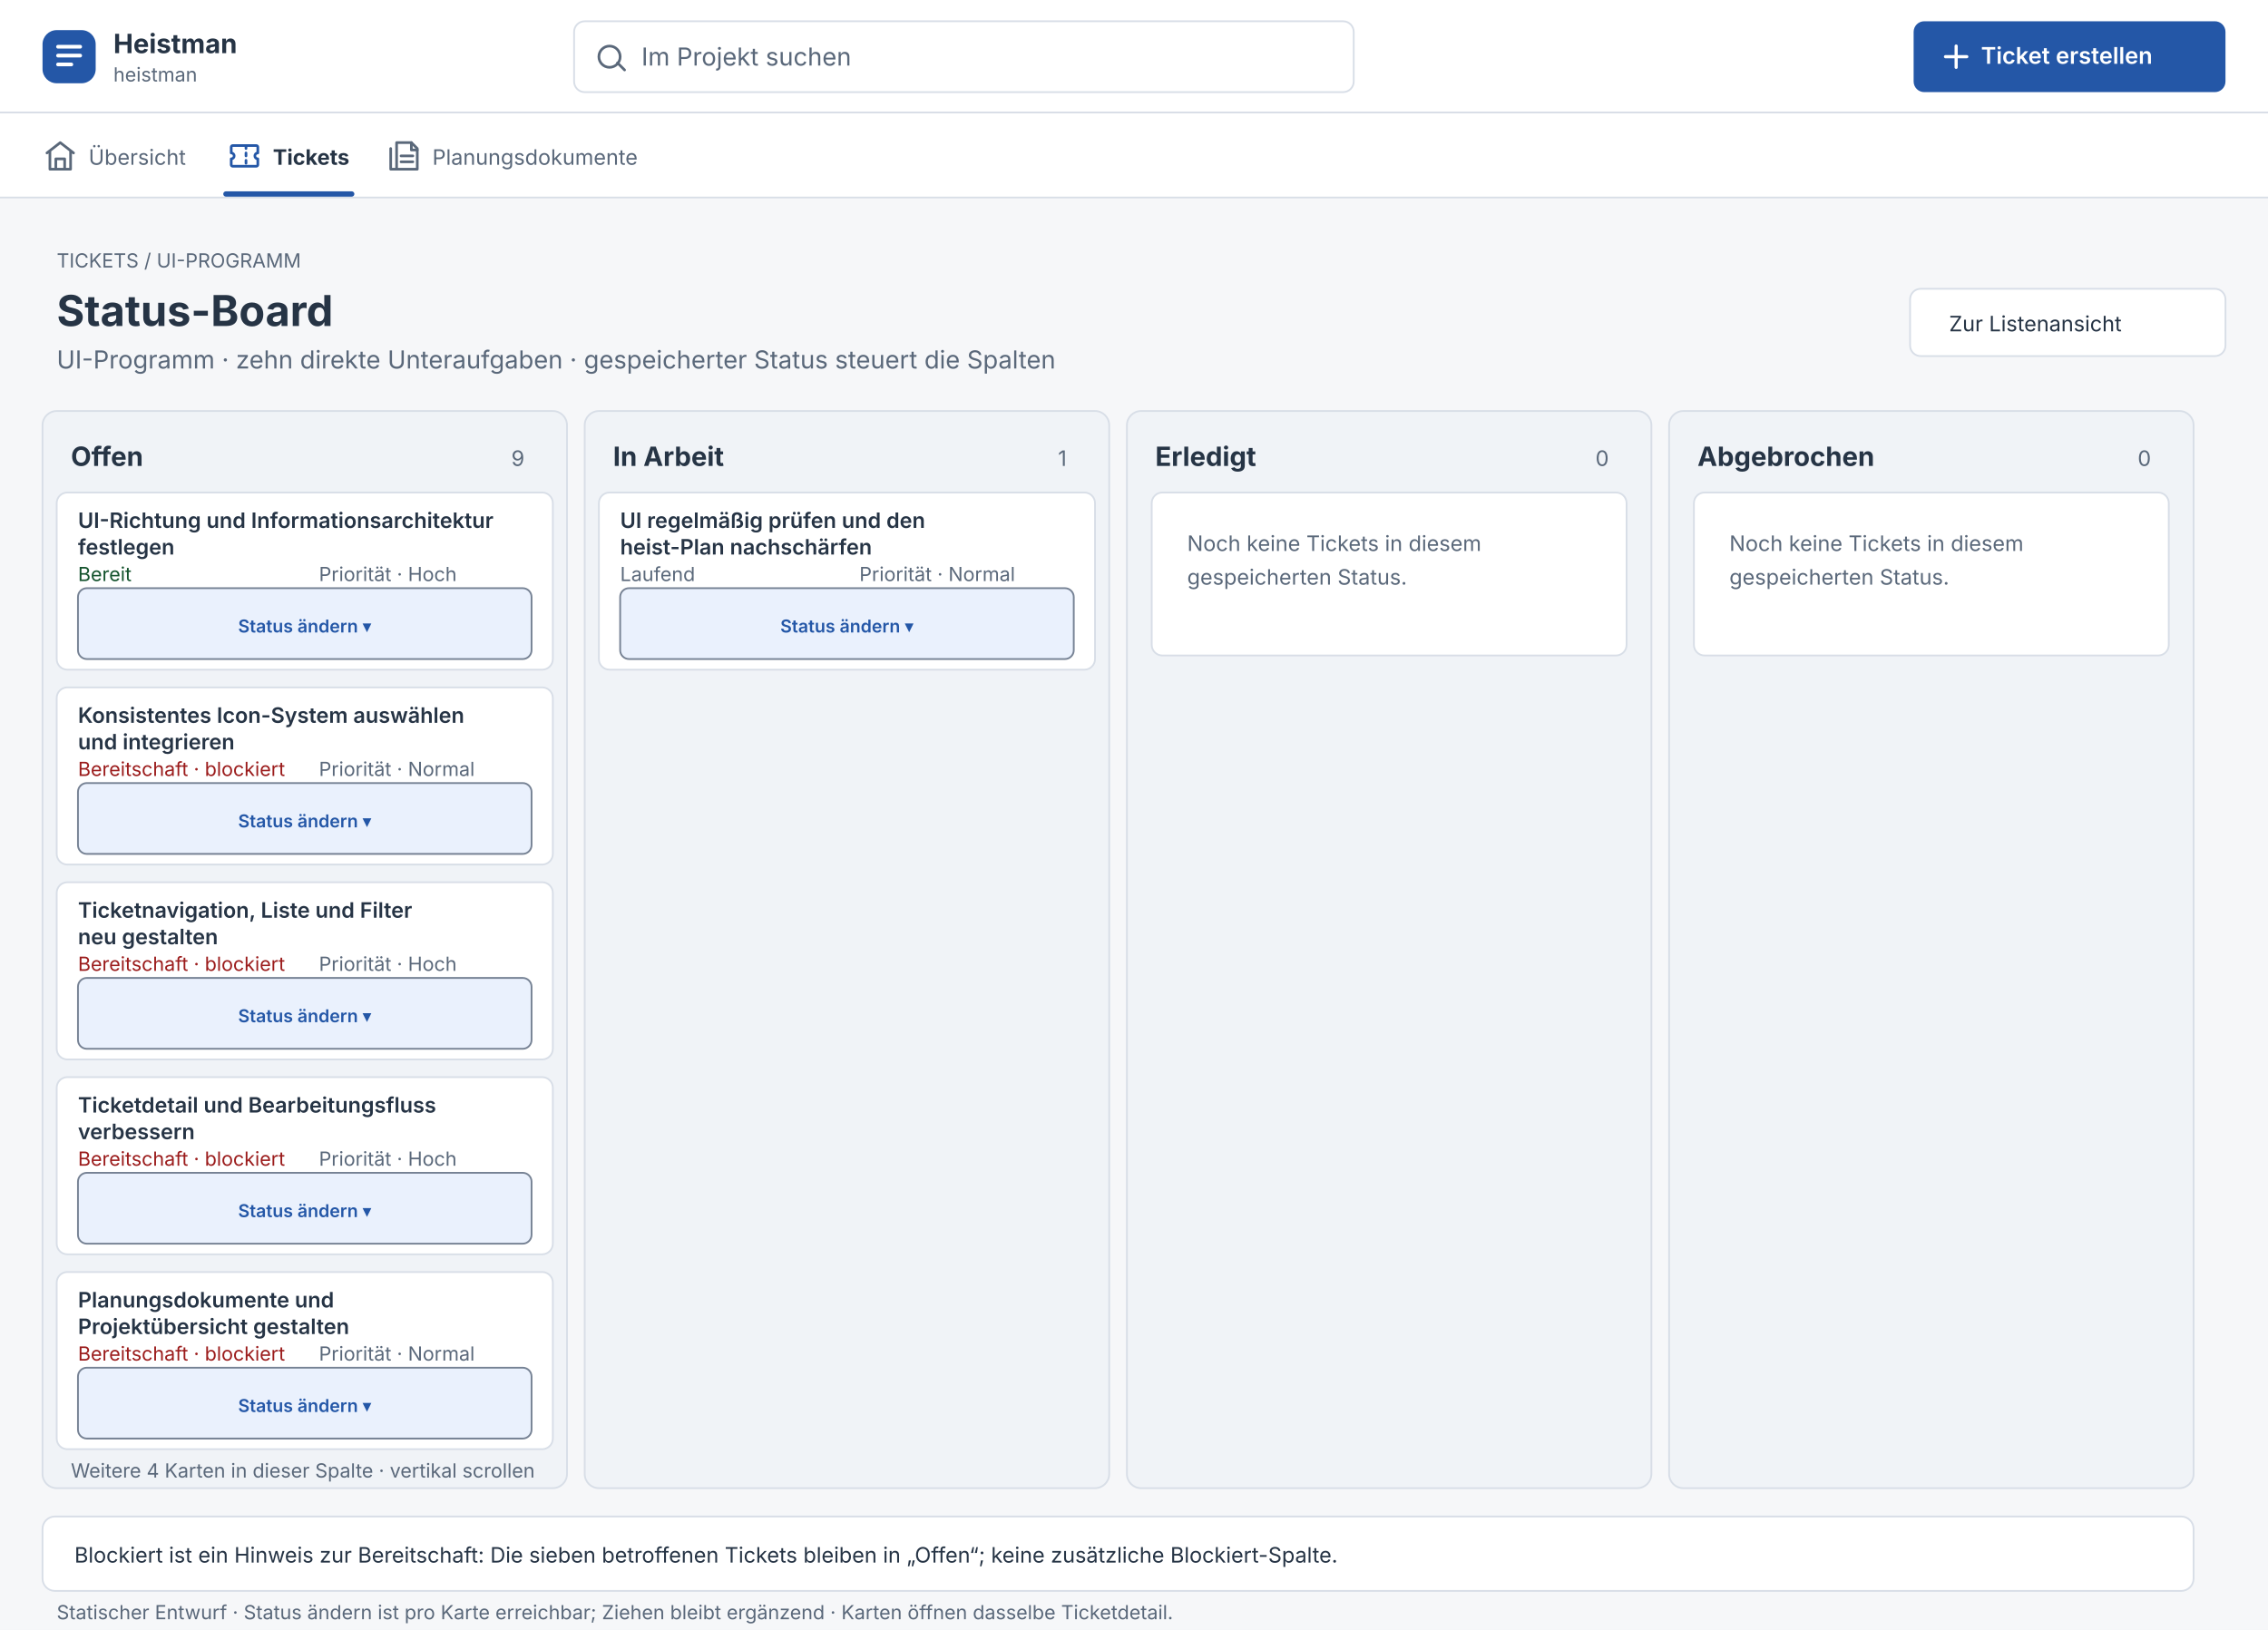
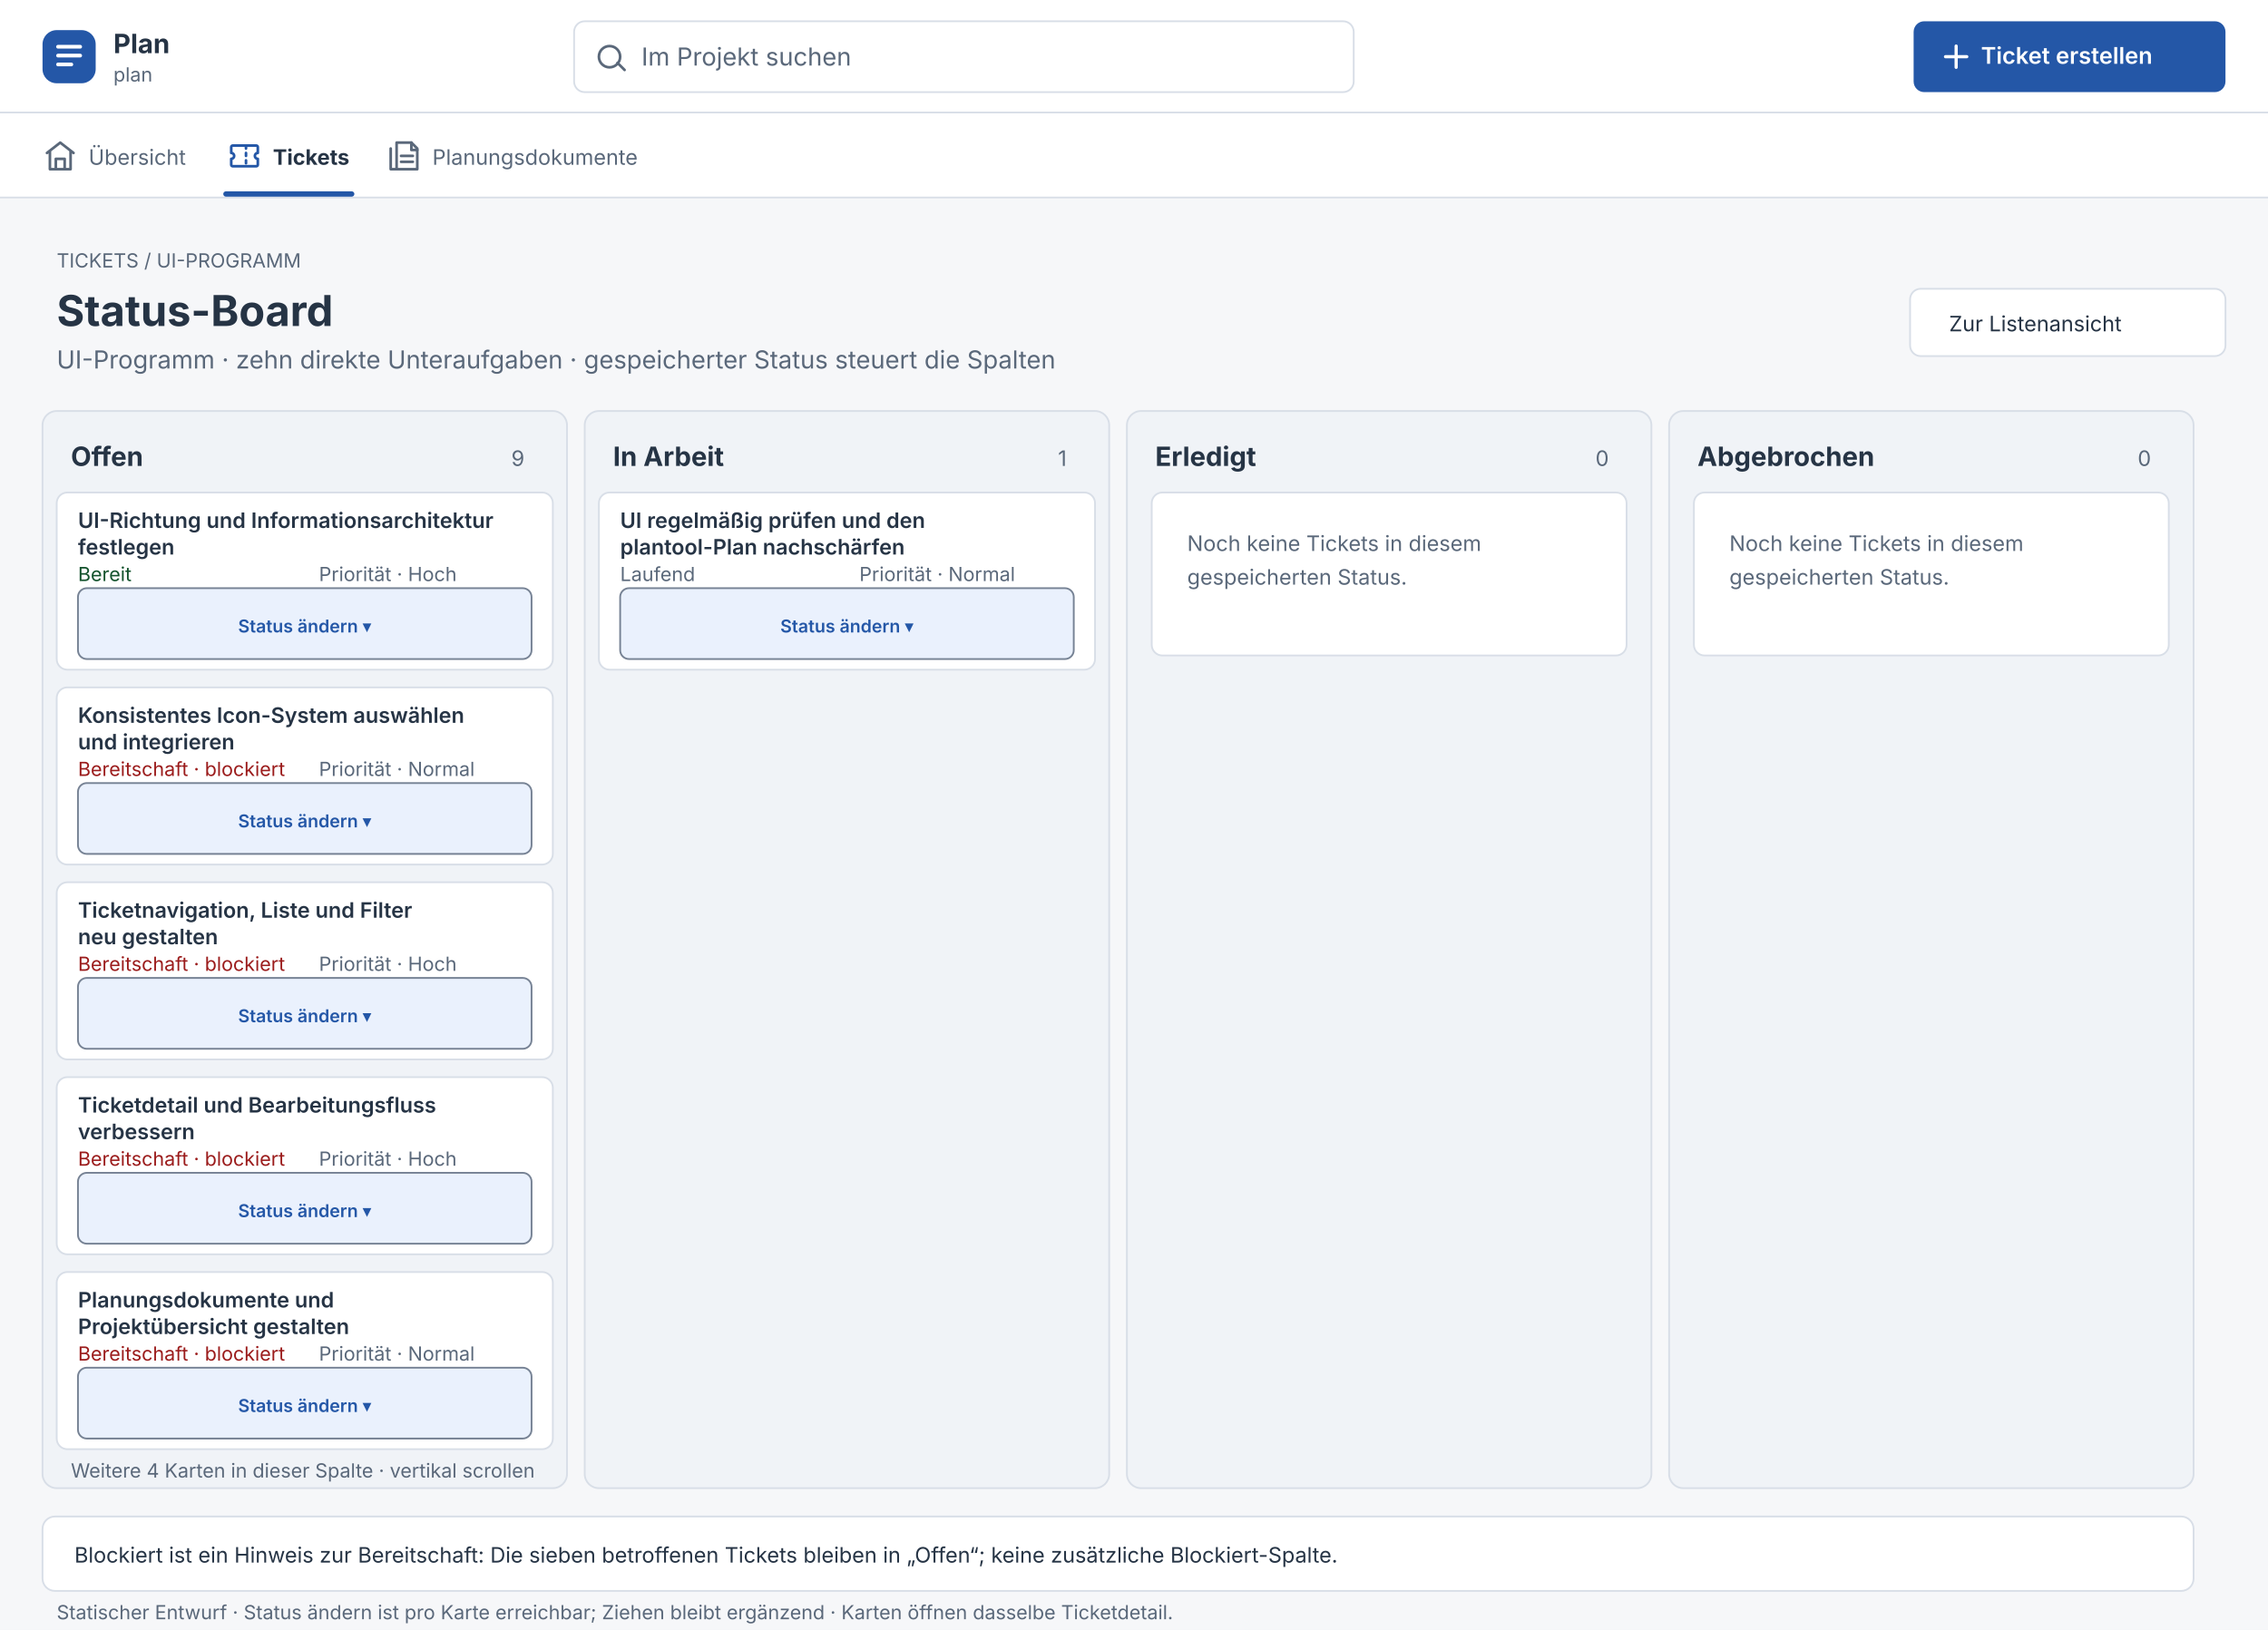
<svg xmlns="http://www.w3.org/2000/svg" width="1280" height="920" viewBox="0 0 1280 920" role="img" aria-labelledby="title desc">
  <defs>
    <style>
      text { font-family: system-ui, -apple-system, "Segoe UI", sans-serif; fill: #263445; }
      .muted { fill: #5A687A; }
      .tiny { font-size: 11px; }
      .small { font-size: 12px; }
      .body { font-size: 14px; }
      .title { font-size: 24px; font-weight: 650; }
      .section { font-size: 15px; font-weight: 650; }
      .cardtitle { font-size: 12px; font-weight: 600; }
      .action { font-size: 10px; font-weight: 600; fill: #2457A7; }
      .critical { fill: #9B1C1C; }
      .ready { fill: #14532D; }
      .inverse { fill: #FFFFFF; }
    </style>
    <symbol id="nav-house" viewBox="0 0 24 24">
      <path d="m3 10 9-7 9 7M5 9v12h14V9M9 21v-7h6v7" />
    </symbol>
    <symbol id="nav-ticket" viewBox="0 0 24 24">
      <path d="M4 5h16a1 1 0 0 1 1 1v4a2 2 0 0 0 0 4v4a1 1 0 0 1-1 1H4a1 1 0 0 1-1-1v-4a2 2 0 0 0 0-4V6a1 1 0 0 1 1-1Z" />
      <path d="M13 5v2m0 3v2m0 3v2" />
    </symbol>
    <symbol id="nav-documents" viewBox="0 0 24 24">
      <path d="M7 3h10l4 4v14H7z" />
      <path d="M17 3v5h4M3 7v14h4M10 12h8m-8 4h8" />
    </symbol>
  </defs>
  <rect width="1280" height="920" fill="#F6F7F9" />
  <rect width="1280" height="64" fill="#FFFFFF" />
  <path d="M0 63.5H1280" stroke="#D8DEE7" />
  <rect x="24" y="17" width="30" height="30" rx="8" fill="#2457A7" />
  <path d="M32.75 26.375h12.5M32.75 31.375h12.5M32.75 36.375h7.5" stroke="#FFFFFF" stroke-width="2.1" stroke-linecap="round" />
-   <text x="64" y="30" font-size="15" font-weight="650">Heistman</text>
-   <text x="64" y="46" class="tiny muted">heistman</text>
+   <text x="64" y="30" font-size="15" font-weight="650">Plan</text>
+   <text x="64" y="46" class="tiny muted">plan</text>
  <rect x="324" y="12" width="440" height="40" rx="6" fill="#FFFFFF" stroke="#D8DEE7" />
  <circle cx="344" cy="32" r="6" fill="none" stroke="#5A687A" stroke-width="1.5" />
  <path d="m348.5 35.5 4 4" stroke="#5A687A" stroke-width="1.5" stroke-linecap="round" />
  <text x="362" y="37" class="body muted">Im Projekt suchen</text>
  <rect x="1080" y="12" width="176" height="40" rx="6" fill="#2457A7" />
  <path d="M1098 32h12m-6-6v12" stroke="#FFFFFF" stroke-width="1.8" stroke-linecap="round" />
  <text x="1118" y="36" font-size="13" font-weight="600" class="inverse">Ticket erstellen</text>
  <rect y="64" width="1280" height="48" fill="#FFFFFF" />
  <path d="M0 111.5H1280" stroke="#D8DEE7" />
  <use href="#nav-house" x="24" y="78" width="20" height="20" fill="none" stroke="#5A687A" stroke-width="1.8" stroke-linecap="round" stroke-linejoin="round" />
  <text x="50" y="93" class="small muted">Übersicht</text>
  <use href="#nav-ticket" x="128" y="78" width="20" height="20" fill="none" stroke="#2457A7" stroke-width="1.8" stroke-linecap="round" stroke-linejoin="round" />
  <text x="154" y="93" class="small" fill="#2457A7" font-weight="650">Tickets</text>
  <use href="#nav-documents" x="218" y="78" width="20" height="20" fill="none" stroke="#5A687A" stroke-width="1.8" stroke-linecap="round" stroke-linejoin="round" />
  <text x="244" y="93" class="small muted">Planungsdokumente</text>
  <rect x="126" y="108" width="74" height="3" rx="1.5" fill="#2457A7" />
  <text x="32" y="151" class="tiny muted">TICKETS / UI-PROGRAMM</text>
  <text x="32" y="184" class="title">Status-Board</text>
  <text x="32" y="208" class="body muted">UI-Programm · zehn direkte Unteraufgaben · gespeicherter Status steuert die Spalten</text>
  <rect x="1078" y="163" width="178" height="38" rx="6" fill="#FFFFFF" stroke="#D8DEE7" />
  <text x="1100" y="187" class="small">Zur Listenansicht</text>
  <rect x="24" y="232" width="296" height="608" rx="8" fill="#F0F3F7" stroke="#D8DEE7" />
  <rect x="330" y="232" width="296" height="608" rx="8" fill="#F0F3F7" stroke="#D8DEE7" />
  <rect x="636" y="232" width="296" height="608" rx="8" fill="#F0F3F7" stroke="#D8DEE7" />
  <rect x="942" y="232" width="296" height="608" rx="8" fill="#F0F3F7" stroke="#D8DEE7" />
  <text x="40" y="263" class="section">Offen</text>
  <text x="296" y="263" class="small muted" text-anchor="end">9</text>
  <text x="346" y="263" class="section">In Arbeit</text>
  <text x="602" y="263" class="small muted" text-anchor="end">1</text>
  <text x="652" y="263" class="section">Erledigt</text>
  <text x="908" y="263" class="small muted" text-anchor="end">0</text>
  <text x="958" y="263" class="section">Abgebrochen</text>
  <text x="1214" y="263" class="small muted" text-anchor="end">0</text>
  <g>
    <rect x="32" y="278" width="280" height="100" rx="6" fill="#FFFFFF" stroke="#D8DEE7" />
    <text x="44" y="298" class="cardtitle">UI-Richtung und Informationsarchitektur</text>
    <text x="44" y="313" class="cardtitle">festlegen</text>
    <text x="44" y="328" class="tiny ready">Bereit</text>
    <text x="180" y="328" class="tiny muted">Priorität · Hoch</text>
    <rect x="44" y="332" width="256" height="40" rx="5" fill="#EAF1FD" stroke="#768294" />
    <text x="172" y="357" class="action" text-anchor="middle">Status ändern  ▾</text>
    <rect x="32" y="388" width="280" height="100" rx="6" fill="#FFFFFF" stroke="#D8DEE7" />
    <text x="44" y="408" class="cardtitle">Konsistentes Icon-System auswählen</text>
    <text x="44" y="423" class="cardtitle">und integrieren</text>
    <text x="44" y="438" class="tiny critical">Bereitschaft · blockiert</text>
    <text x="180" y="438" class="tiny muted">Priorität · Normal</text>
    <rect x="44" y="442" width="256" height="40" rx="5" fill="#EAF1FD" stroke="#768294" />
    <text x="172" y="467" class="action" text-anchor="middle">Status ändern  ▾</text>
    <rect x="32" y="498" width="280" height="100" rx="6" fill="#FFFFFF" stroke="#D8DEE7" />
    <text x="44" y="518" class="cardtitle">Ticketnavigation, Liste und Filter</text>
    <text x="44" y="533" class="cardtitle">neu gestalten</text>
    <text x="44" y="548" class="tiny critical">Bereitschaft · blockiert</text>
    <text x="180" y="548" class="tiny muted">Priorität · Hoch</text>
    <rect x="44" y="552" width="256" height="40" rx="5" fill="#EAF1FD" stroke="#768294" />
    <text x="172" y="577" class="action" text-anchor="middle">Status ändern  ▾</text>
    <rect x="32" y="608" width="280" height="100" rx="6" fill="#FFFFFF" stroke="#D8DEE7" />
    <text x="44" y="628" class="cardtitle">Ticketdetail und Bearbeitungsfluss</text>
    <text x="44" y="643" class="cardtitle">verbessern</text>
    <text x="44" y="658" class="tiny critical">Bereitschaft · blockiert</text>
    <text x="180" y="658" class="tiny muted">Priorität · Hoch</text>
    <rect x="44" y="662" width="256" height="40" rx="5" fill="#EAF1FD" stroke="#768294" />
    <text x="172" y="687" class="action" text-anchor="middle">Status ändern  ▾</text>
    <rect x="32" y="718" width="280" height="100" rx="6" fill="#FFFFFF" stroke="#D8DEE7" />
    <text x="44" y="738" class="cardtitle">Planungsdokumente und</text>
    <text x="44" y="753" class="cardtitle">Projektübersicht gestalten</text>
    <text x="44" y="768" class="tiny critical">Bereitschaft · blockiert</text>
    <text x="180" y="768" class="tiny muted">Priorität · Normal</text>
    <rect x="44" y="772" width="256" height="40" rx="5" fill="#EAF1FD" stroke="#768294" />
    <text x="172" y="797" class="action" text-anchor="middle">Status ändern  ▾</text>
  </g>
  <text x="40" y="834" class="tiny muted">Weitere 4 Karten in dieser Spalte · vertikal scrollen</text>
  <rect x="338" y="278" width="280" height="100" rx="6" fill="#FFFFFF" stroke="#D8DEE7" />
  <text x="350" y="298" class="cardtitle">UI regelmäßig prüfen und den</text>
-   <text x="350" y="313" class="cardtitle">heist-Plan nachschärfen</text>
+   <text x="350" y="313" class="cardtitle">plantool-Plan nachschärfen</text>
  <text x="350" y="328" class="tiny muted">Laufend</text>
  <text x="485" y="328" class="tiny muted">Priorität · Normal</text>
  <rect x="350" y="332" width="256" height="40" rx="5" fill="#EAF1FD" stroke="#768294" />
  <text x="478" y="357" class="action" text-anchor="middle">Status ändern  ▾</text>
  <rect x="650" y="278" width="268" height="92" rx="6" fill="#FFFFFF" stroke="#D8DEE7" />
  <text x="670" y="311" class="small muted">Noch keine Tickets in diesem</text>
  <text x="670" y="330" class="small muted">gespeicherten Status.</text>
  <rect x="956" y="278" width="268" height="92" rx="6" fill="#FFFFFF" stroke="#D8DEE7" />
  <text x="976" y="311" class="small muted">Noch keine Tickets in diesem</text>
  <text x="976" y="330" class="small muted">gespeicherten Status.</text>
  <rect x="24" y="856" width="1214" height="42" rx="7" fill="#FFFFFF" stroke="#D8DEE7" />
  <text x="42" y="882" class="small">Blockiert ist ein Hinweis zur Bereitschaft: Die sieben betroffenen Tickets bleiben in „Offen“; keine zusätzliche Blockiert-Spalte.</text>
  <text x="32" y="914" class="tiny muted">Statischer Entwurf · Status ändern ist pro Karte erreichbar; Ziehen bleibt ergänzend · Karten öffnen dasselbe Ticketdetail.</text>
</svg>
